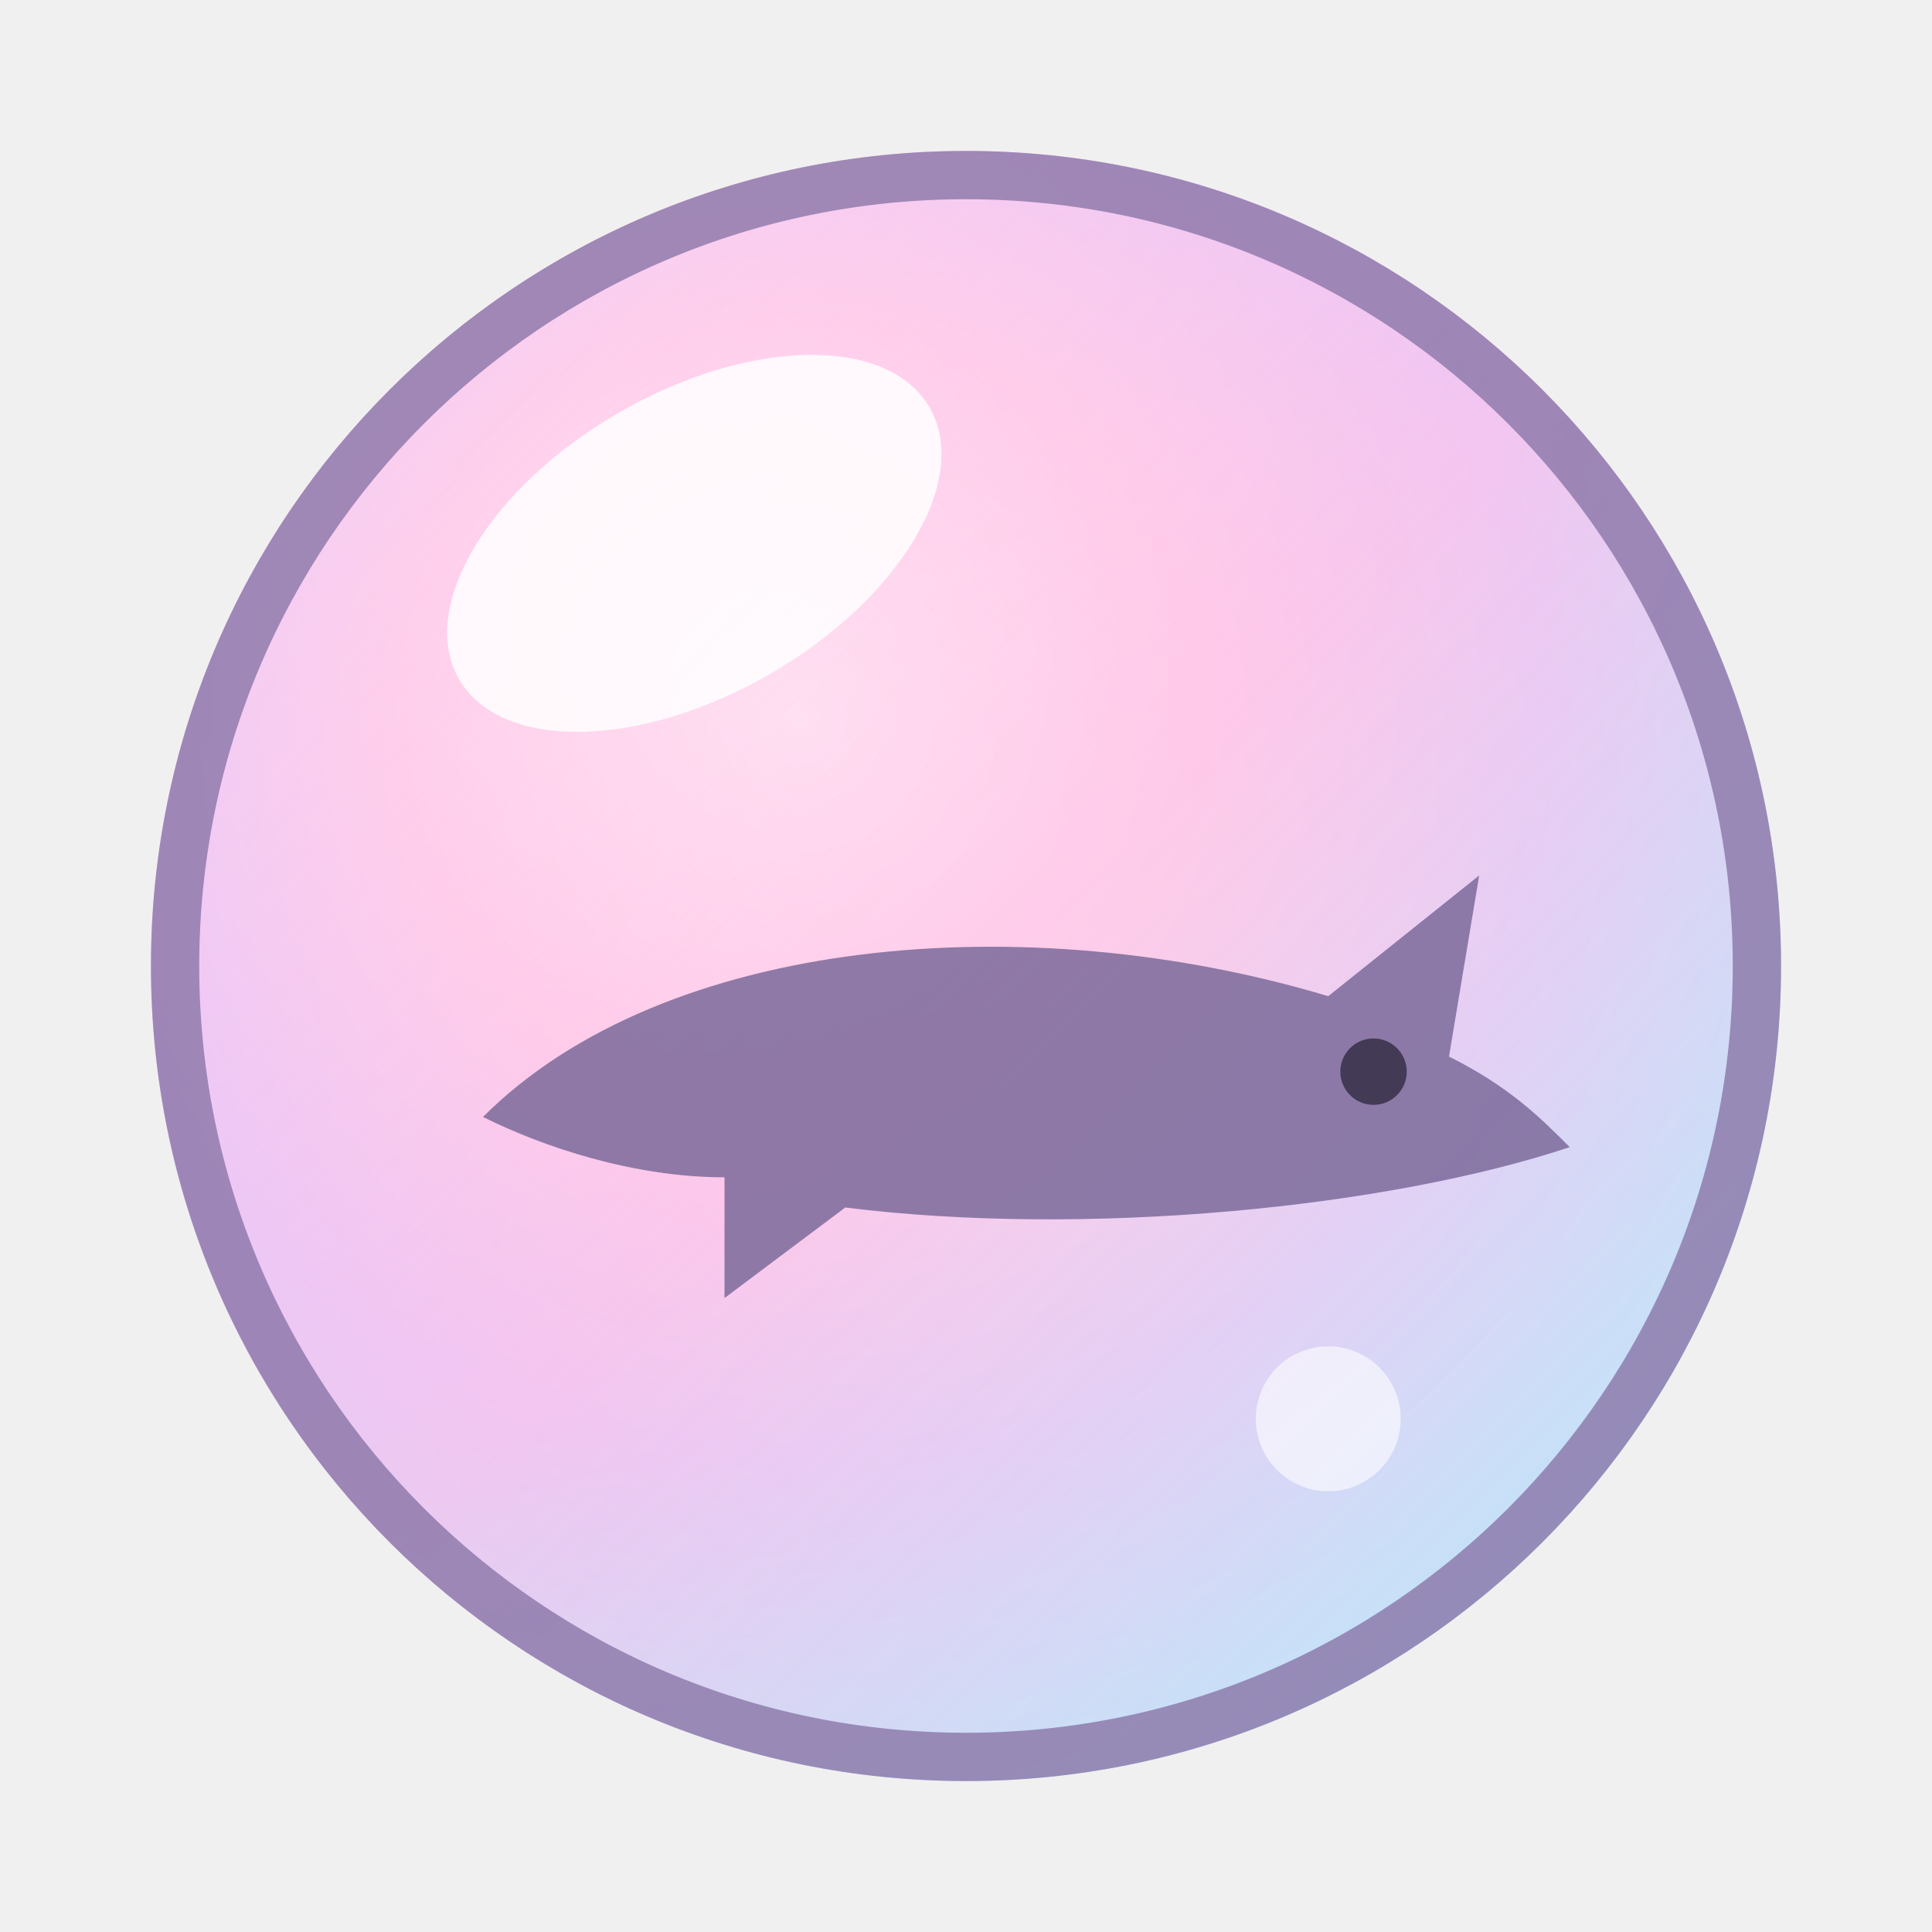
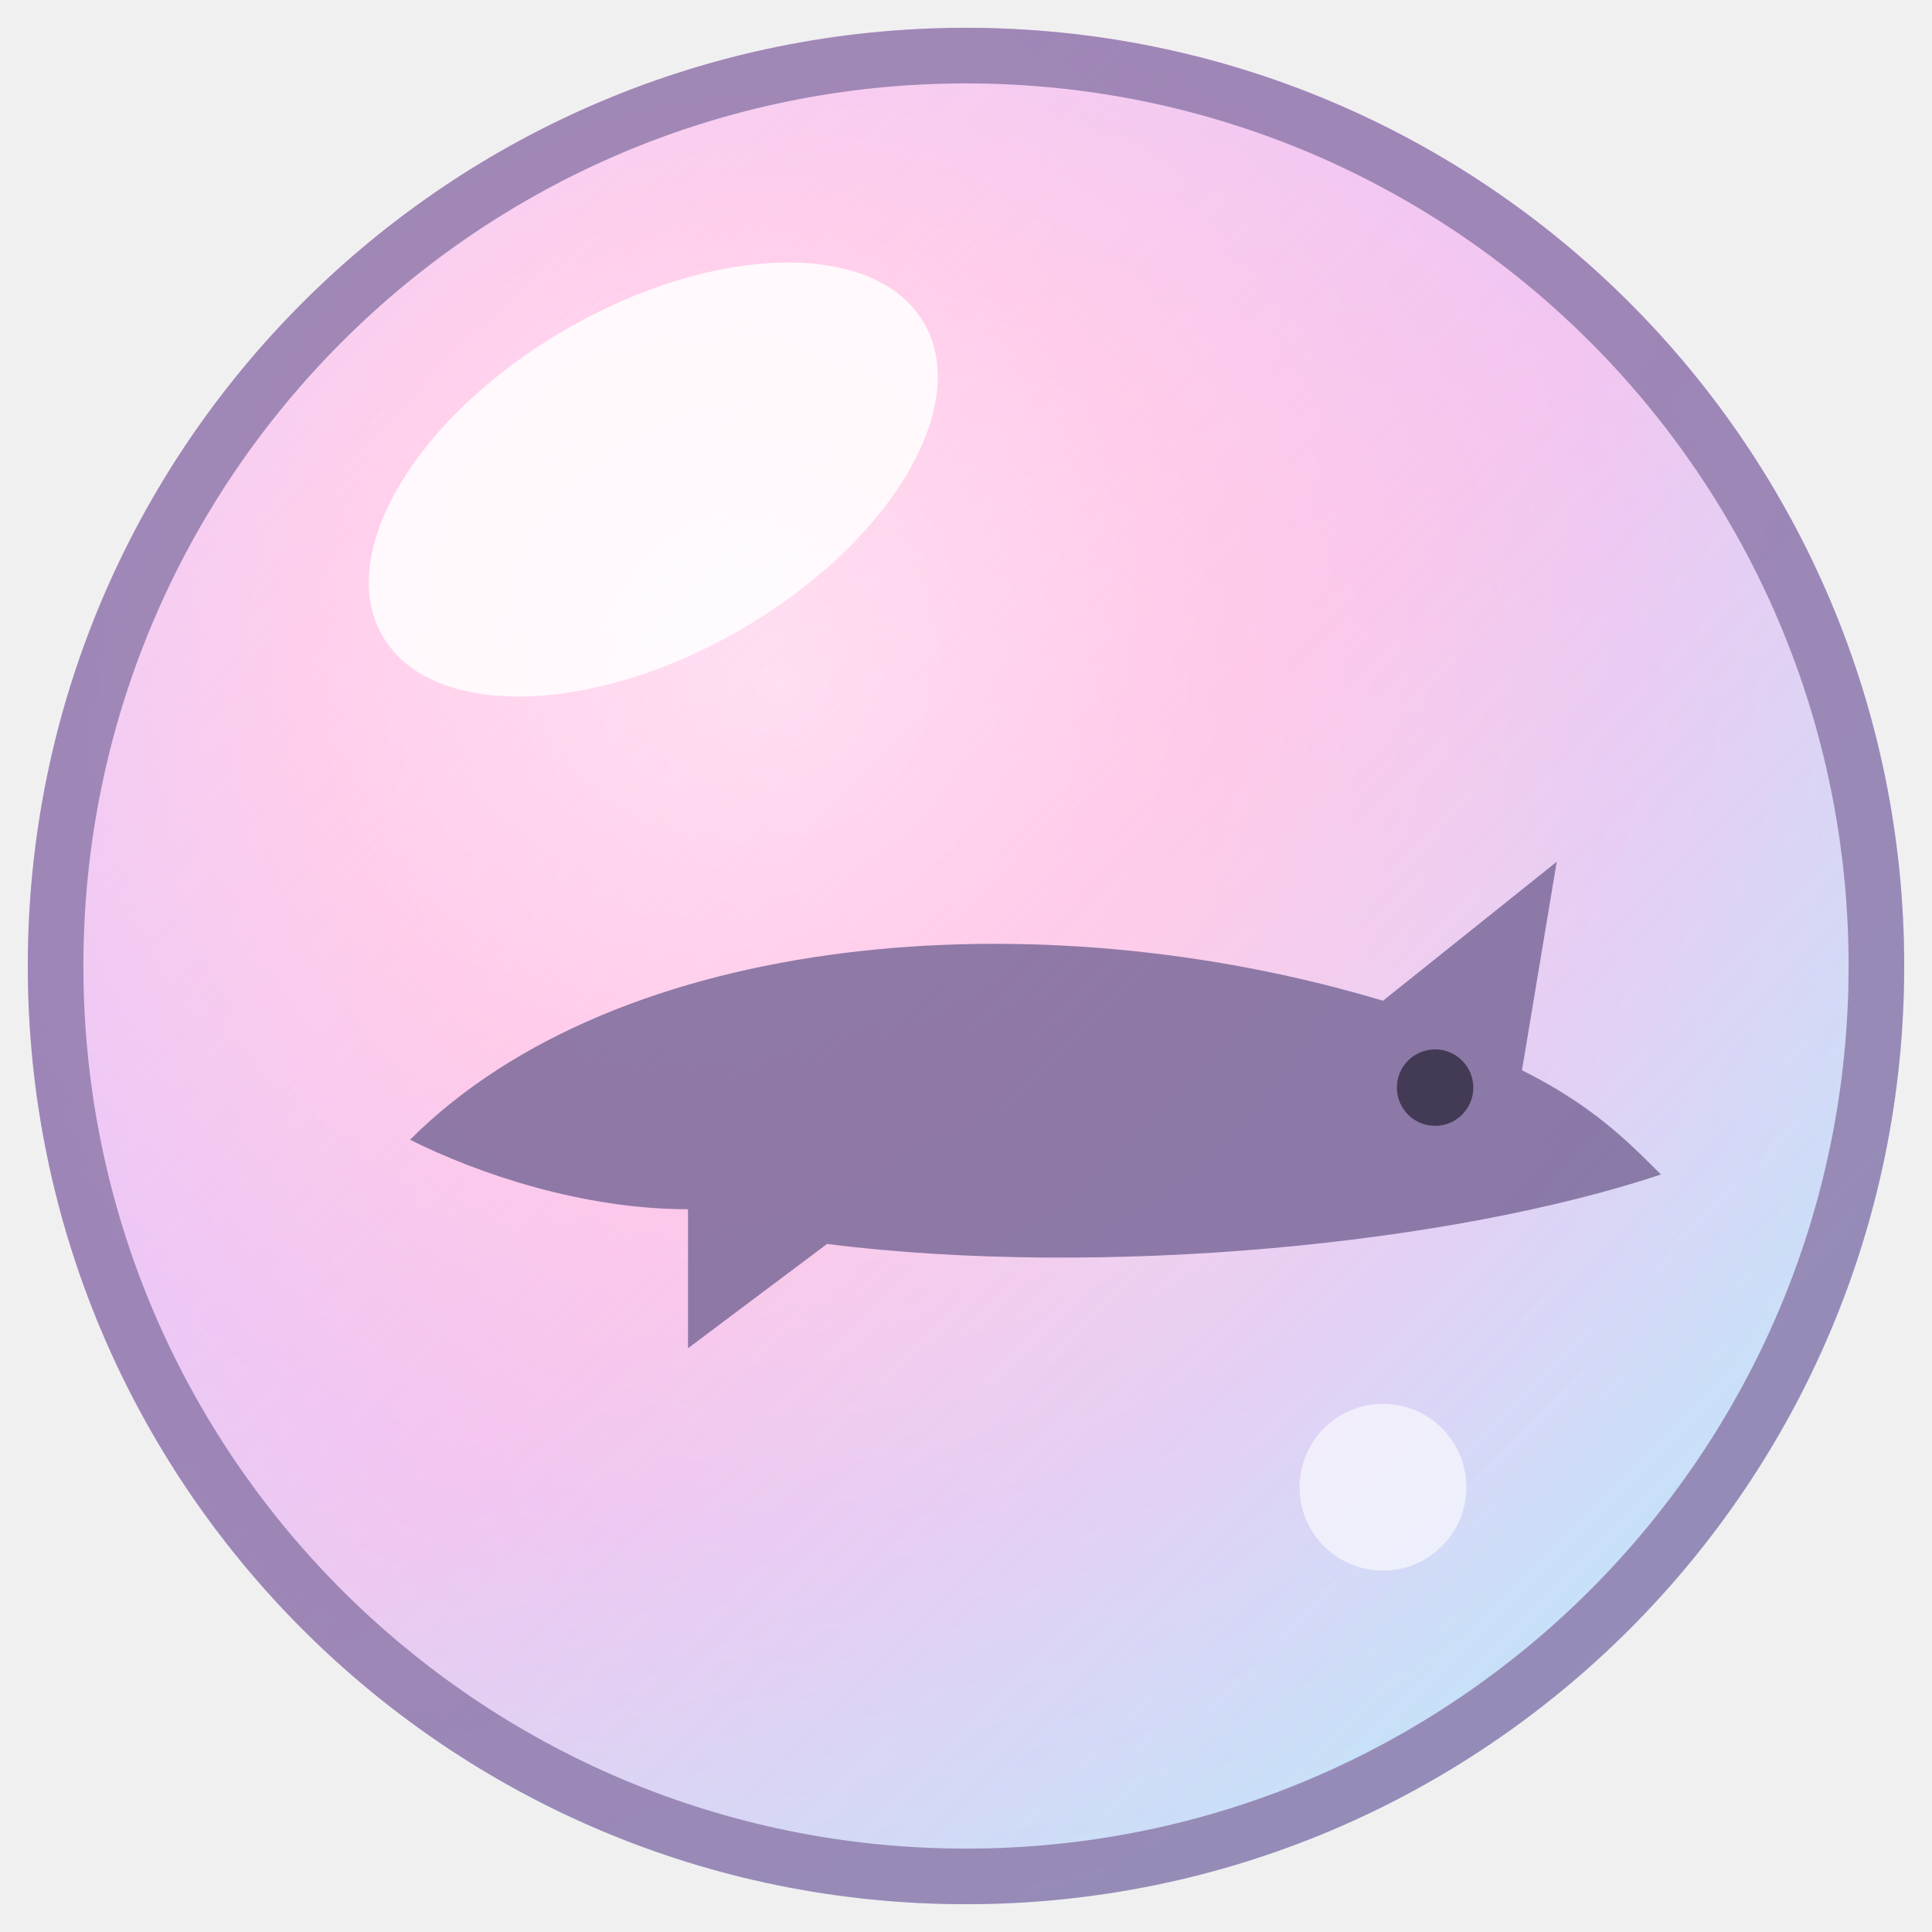
- <svg xmlns="http://www.w3.org/2000/svg" width="64" height="64" viewBox="0 0 64 64">
+ <svg xmlns="http://www.w3.org/2000/svg" width="64" height="64" viewBox="4.2 4.2 55.6 55.6">
  <defs>
    <radialGradient id="body" cx="40%" cy="35%" r="70%">
      <stop offset="0" stop-color="#fff4fa" />
      <stop offset="0.35" stop-color="#ffd4ee" />
      <stop offset="0.65" stop-color="#e3ccff" />
      <stop offset="1" stop-color="#b8e4ff" />
    </radialGradient>
    <linearGradient id="sheen" x1="0" y1="0" x2="1" y2="1">
      <stop offset="0" stop-color="#ffc0e5" stop-opacity="0" />
      <stop offset="0.5" stop-color="#ffc0e5" stop-opacity="0.55" />
      <stop offset="1" stop-color="#b8f5f2" stop-opacity="0.35" />
    </linearGradient>
  </defs>
  <circle cx="32" cy="32" r="27" fill="url(#body)" />
  <circle cx="32" cy="32" r="27" fill="url(#sheen)" />
  <circle cx="32" cy="32" r="26.2" fill="none" stroke="#8a76a8" stroke-width="1.6" stroke-opacity="0.8" />
  <path d="M16,37 C22,31 34,30 44,33 L49,29 L48,35 C50,36 51,37 52,38 C46,40 36,41 28,40 L24,43 L24,39 C21,39 18,38 16,37 Z" fill="#7c6a9a" fill-opacity="0.85" />
  <circle cx="45.5" cy="35.5" r="1.1" fill="#433a55" />
  <ellipse cx="23" cy="18" rx="9" ry="5" transform="rotate(-30 23 18)" fill="#ffffff" fill-opacity="0.85" />
  <circle cx="44" cy="47" r="2.4" fill="#ffffff" fill-opacity="0.6" />
</svg>
